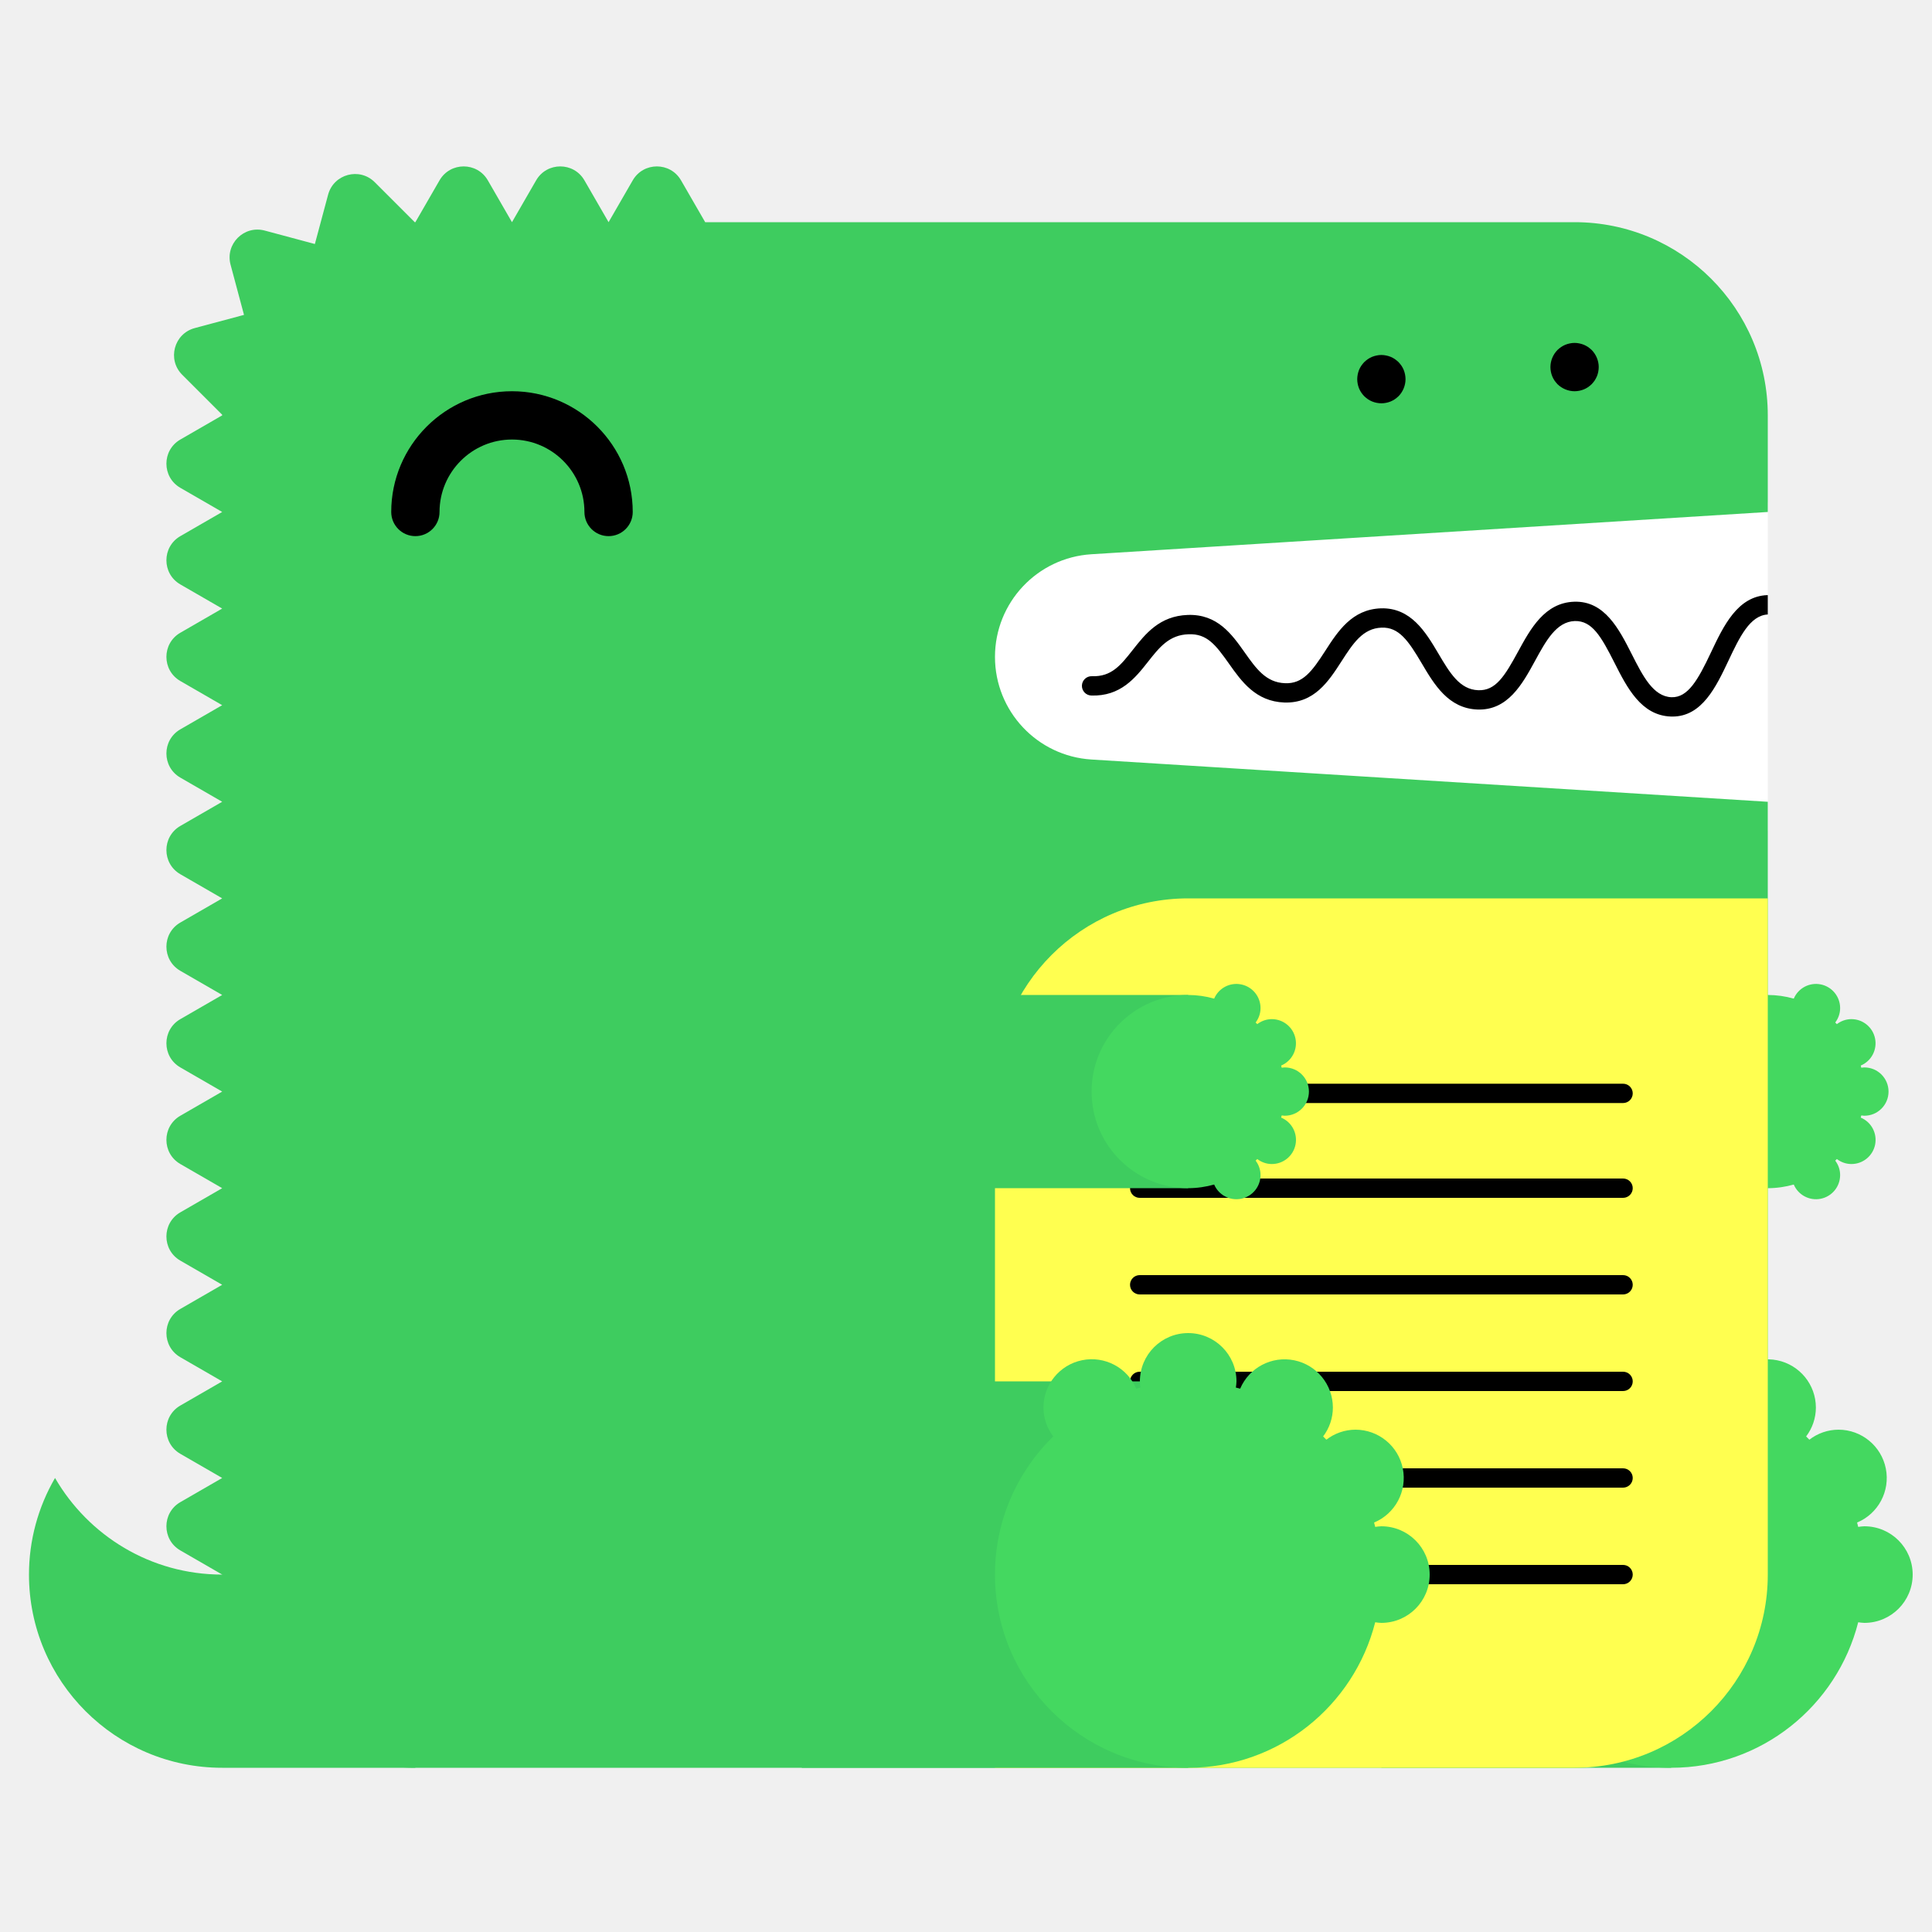
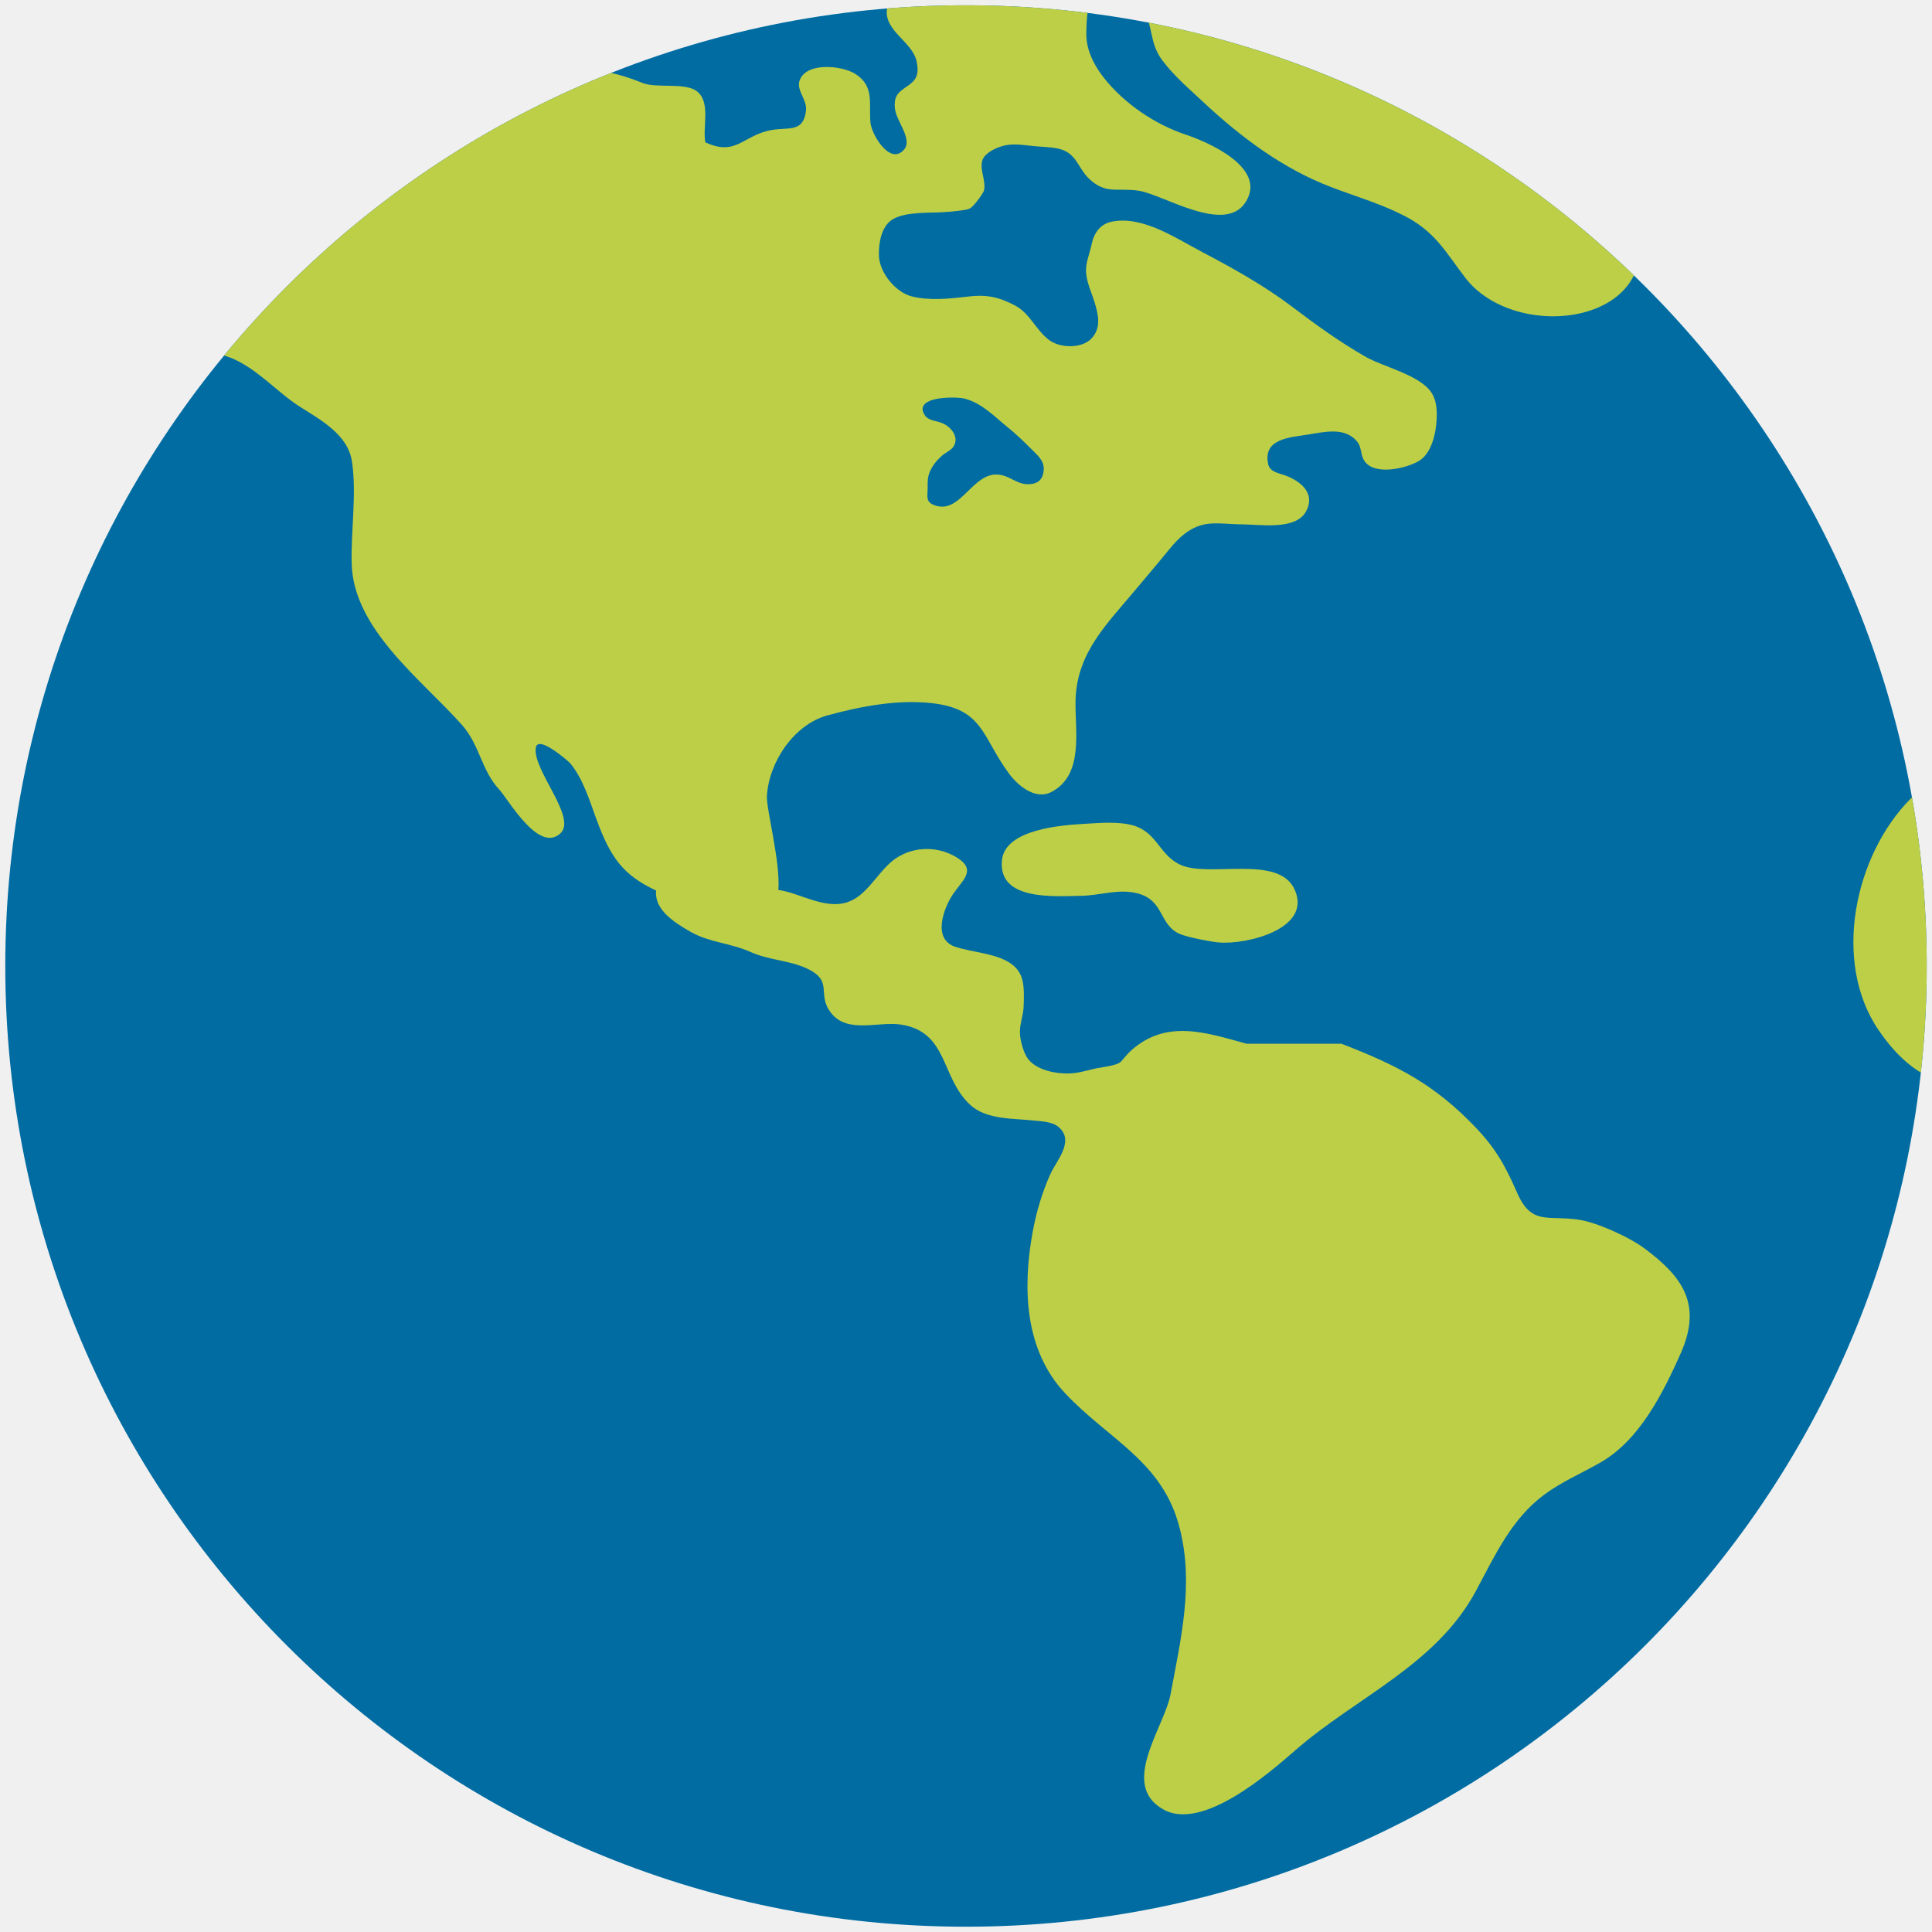
- <svg xmlns="http://www.w3.org/2000/svg" width="200" height="200" viewBox="0 0 200 200">
-   <g fill="none" fill-rule="evenodd">
-     <path fill="#FFF" d="M99 52h84v34H99z" />
-     <path d="M23 163c-7.398 0-13.843-4.027-17.303-10A19.886 19.886 0 0 0 3 163c0 11.046 8.954 20 20 20h20v-20H23z" fill="#3ECC5F" />
-     <path d="M112.98 57.376L183 53V43c0-11.046-8.954-20-20-20H73l-2.5-4.33c-1.112-1.925-3.889-1.925-5 0L63 23l-2.5-4.33c-1.111-1.925-3.889-1.925-5 0L53 23l-2.5-4.33c-1.111-1.925-3.889-1.925-5 0L43 23c-.022 0-.042.003-.065.003l-4.142-4.141c-1.57-1.571-4.252-.853-4.828 1.294l-1.369 5.104-5.192-1.392c-2.148-.575-4.111 1.389-3.535 3.536l1.39 5.193-5.102 1.367c-2.148.576-2.867 3.259-1.296 4.83l4.142 4.142c0 .021-.003.042-.003.064l-4.33 2.5c-1.925 1.111-1.925 3.889 0 5L23 53l-4.33 2.5c-1.925 1.111-1.925 3.889 0 5L23 63l-4.33 2.5c-1.925 1.111-1.925 3.889 0 5L23 73l-4.33 2.5c-1.925 1.111-1.925 3.889 0 5L23 83l-4.33 2.5c-1.925 1.111-1.925 3.889 0 5L23 93l-4.33 2.5c-1.925 1.111-1.925 3.889 0 5L23 103l-4.33 2.5c-1.925 1.111-1.925 3.889 0 5L23 113l-4.33 2.5c-1.925 1.111-1.925 3.889 0 5L23 123l-4.33 2.5c-1.925 1.111-1.925 3.889 0 5L23 133l-4.33 2.5c-1.925 1.111-1.925 3.889 0 5L23 143l-4.33 2.5c-1.925 1.111-1.925 3.889 0 5L23 153l-4.33 2.5c-1.925 1.111-1.925 3.889 0 5L23 163c0 11.046 8.954 20 20 20h120c11.046 0 20-8.954 20-20V83l-70.02-4.376A10.645 10.645 0 0 1 103 68c0-5.621 4.37-10.273 9.98-10.624" fill="#3ECC5F" />
-     <path fill="#3ECC5F" d="M143 183h30v-40h-30z" />
-     <path d="M193 158c-.219 0-.428.037-.639.064-.038-.15-.074-.301-.116-.451A5 5 0 0 0 190.32 148a4.96 4.96 0 0 0-3.016 1.036 26.531 26.531 0 0 0-.335-.336 4.955 4.955 0 0 0 1.011-2.987 5 5 0 0 0-9.599-1.959c-.148-.042-.297-.077-.445-.115.027-.211.064-.42.064-.639a5 5 0 0 0-5-5 5 5 0 0 0-5 5c0 .219.037.428.064.639-.148.038-.297.073-.445.115a4.998 4.998 0 0 0-9.599 1.959c0 1.125.384 2.151 1.011 2.987-3.717 3.632-6.031 8.693-6.031 14.3 0 11.046 8.954 20 20 20 9.339 0 17.16-6.41 19.361-15.064.211.027.42.064.639.064a5 5 0 0 0 5-5 5 5 0 0 0-5-5" fill="#44D860" />
-     <path fill="#3ECC5F" d="M153 123h30v-20h-30z" />
-     <path d="M193 115.5a2.5 2.5 0 1 0 0-5c-.109 0-.214.019-.319.032-.02-.075-.037-.15-.058-.225a2.501 2.501 0 0 0-.963-4.807c-.569 0-1.088.197-1.508.518a6.653 6.653 0 0 0-.168-.168c.314-.417.506-.931.506-1.494a2.5 2.5 0 0 0-4.8-.979A9.987 9.987 0 0 0 183 103c-5.522 0-10 4.478-10 10s4.478 10 10 10c.934 0 1.833-.138 2.69-.377a2.5 2.5 0 0 0 4.8-.979c0-.563-.192-1.077-.506-1.494.057-.055.113-.111.168-.168.42.321.939.518 1.508.518a2.5 2.5 0 0 0 .963-4.807c.021-.074.038-.15.058-.225.105.013.21.032.319.032" fill="#44D860" />
-     <path d="M63 55.5a2.5 2.5 0 0 1-2.5-2.5c0-4.136-3.364-7.5-7.5-7.5s-7.5 3.364-7.5 7.5a2.5 2.5 0 1 1-5 0c0-6.893 5.607-12.5 12.5-12.5S65.5 46.107 65.5 53a2.5 2.5 0 0 1-2.5 2.5" fill="#000" />
-     <path d="M103 183h60c11.046 0 20-8.954 20-20V93h-60c-11.046 0-20 8.954-20 20v70z" fill="#FFFF50" />
-     <path d="M168.02 124h-50.04a1 1 0 1 1 0-2h50.04a1 1 0 1 1 0 2m0 20h-50.04a1 1 0 1 1 0-2h50.04a1 1 0 1 1 0 2m0 20h-50.04a1 1 0 1 1 0-2h50.04a1 1 0 1 1 0 2m0-49.814h-50.04a1 1 0 1 1 0-2h50.04a1 1 0 1 1 0 2m0 19.814h-50.04a1 1 0 1 1 0-2h50.04a1 1 0 1 1 0 2m0 20h-50.04a1 1 0 1 1 0-2h50.04a1 1 0 1 1 0 2M183 61.611c-.012 0-.022-.006-.034-.005-3.09.105-4.552 3.196-5.842 5.923-1.346 2.85-2.387 4.703-4.093 4.647-1.889-.068-2.969-2.202-4.113-4.46-1.314-2.594-2.814-5.536-5.963-5.426-3.046.104-4.513 2.794-5.807 5.167-1.377 2.528-2.314 4.065-4.121 3.994-1.927-.07-2.951-1.805-4.136-3.813-1.321-2.236-2.848-4.75-5.936-4.664-2.994.103-4.465 2.385-5.763 4.4-1.373 2.13-2.335 3.428-4.165 3.351-1.973-.07-2.992-1.51-4.171-3.177-1.324-1.873-2.816-3.993-5.895-3.89-2.928.1-4.399 1.97-5.696 3.618-1.232 1.564-2.194 2.802-4.229 2.724a1 1 0 0 0-.072 2c3.017.101 4.545-1.8 5.872-3.487 1.177-1.496 2.193-2.787 4.193-2.855 1.926-.082 2.829 1.115 4.195 3.045 1.297 1.834 2.769 3.914 5.731 4.021 3.103.104 4.596-2.215 5.918-4.267 1.182-1.834 2.202-3.417 4.15-3.484 1.793-.067 2.769 1.35 4.145 3.681 1.297 2.197 2.766 4.686 5.787 4.796 3.125.108 4.634-2.62 5.949-5.035 1.139-2.088 2.214-4.06 4.119-4.126 1.793-.042 2.728 1.595 4.111 4.33 1.292 2.553 2.757 5.445 5.825 5.556l.169.003c3.064 0 4.518-3.075 5.805-5.794 1.139-2.41 2.217-4.68 4.067-4.773v-2z" fill="#000" />
-     <path fill="#3ECC5F" d="M83 183h40v-40H83z" />
-     <path d="M143 158c-.219 0-.428.037-.639.064-.038-.15-.074-.301-.116-.451A5 5 0 0 0 140.32 148a4.96 4.96 0 0 0-3.016 1.036 26.531 26.531 0 0 0-.335-.336 4.955 4.955 0 0 0 1.011-2.987 5 5 0 0 0-9.599-1.959c-.148-.042-.297-.077-.445-.115.027-.211.064-.42.064-.639a5 5 0 0 0-5-5 5 5 0 0 0-5 5c0 .219.037.428.064.639-.148.038-.297.073-.445.115a4.998 4.998 0 0 0-9.599 1.959c0 1.125.384 2.151 1.011 2.987-3.717 3.632-6.031 8.693-6.031 14.3 0 11.046 8.954 20 20 20 9.339 0 17.16-6.41 19.361-15.064.211.027.42.064.639.064a5 5 0 0 0 5-5 5 5 0 0 0-5-5" fill="#44D860" />
-     <path fill="#3ECC5F" d="M83 123h40v-20H83z" />
-     <path d="M133 115.5a2.5 2.5 0 1 0 0-5c-.109 0-.214.019-.319.032-.02-.075-.037-.15-.058-.225a2.501 2.501 0 0 0-.963-4.807c-.569 0-1.088.197-1.508.518a6.653 6.653 0 0 0-.168-.168c.314-.417.506-.931.506-1.494a2.5 2.5 0 0 0-4.8-.979A9.987 9.987 0 0 0 123 103c-5.522 0-10 4.478-10 10s4.478 10 10 10c.934 0 1.833-.138 2.69-.377a2.5 2.5 0 0 0 4.8-.979c0-.563-.192-1.077-.506-1.494.057-.055.113-.111.168-.168.42.321.939.518 1.508.518a2.5 2.5 0 0 0 .963-4.807c.021-.074.038-.15.058-.225.105.013.21.032.319.032" fill="#44D860" />
-     <path d="M143 41.75c-.16 0-.33-.02-.49-.05a2.52 2.52 0 0 1-.47-.14c-.15-.06-.29-.14-.431-.23-.13-.09-.259-.2-.38-.31-.109-.12-.219-.24-.309-.38s-.17-.28-.231-.43a2.619 2.619 0 0 1-.189-.96c0-.16.02-.33.05-.49.03-.16.08-.31.139-.47.061-.15.141-.29.231-.43.09-.13.2-.26.309-.38.121-.11.25-.22.38-.31.141-.09.281-.17.431-.23.149-.06.31-.11.47-.14.32-.07.65-.07.98 0 .159.03.32.08.47.14.149.06.29.14.43.23.13.09.259.2.38.31.11.12.22.25.31.38.09.14.17.28.23.43.06.16.11.31.14.47.029.16.05.33.05.49 0 .66-.271 1.31-.73 1.77-.121.11-.25.22-.38.31-.14.09-.281.17-.43.23a2.565 2.565 0 0 1-.96.19m20-1.25c-.66 0-1.3-.27-1.771-.73a3.802 3.802 0 0 1-.309-.38c-.09-.14-.17-.28-.231-.43a2.619 2.619 0 0 1-.189-.96c0-.66.27-1.3.729-1.77.121-.11.25-.22.38-.31.141-.09.281-.17.431-.23.149-.06.31-.11.47-.14.32-.07.66-.07.98 0 .159.03.32.08.47.14.149.06.29.14.43.23.13.09.259.2.38.31.459.47.73 1.11.73 1.77 0 .16-.021.33-.05.49-.03.16-.08.32-.14.47-.07.15-.14.29-.23.43-.09.13-.2.26-.31.38-.121.11-.25.22-.38.31-.14.09-.281.17-.43.23a2.565 2.565 0 0 1-.96.19" fill="#000" />
+ <svg xmlns="http://www.w3.org/2000/svg" xmlns:xlink="http://www.w3.org/1999/xlink" width="128" height="128" style="enable-background:new 0 0 128 128;">
+   <g>
+     <defs>
+       <path id="SVGID_1_" d="M127.65,64c0,35.15-28.5,63.65-63.66,63.65C28.85,127.65,0.35,99.15,0.35,64 c0-35.16,28.5-63.65,63.64-63.65C99.15,0.35,127.65,28.84,127.65,64z" />
+     </defs>
+     <use style="overflow:visible;fill:#006CA2;" xlink:href="#SVGID_1_" />
+     <clipPath id="SVGID_2_">
+       <use style="overflow:visible;" xlink:href="#SVGID_1_" />
+     </clipPath>
+     <g style="clip-path:url(#SVGID_2_);">
+       <path d="M108.99,82.74c-1.05-0.79-3.19-1.75-4.38-1.93c-2.03-0.31-3.13,0.4-4.08-1.75 c-0.79-1.79-1.38-2.91-2.79-4.39c-2.72-2.84-5.18-4.1-8.87-5.52h-6.28c-2.64-0.72-5.29-1.66-7.64,0.44 c-0.25,0.22-0.46,0.5-0.69,0.75c-0.26,0.28-1.43,0.38-1.81,0.48c-0.53,0.13-1.09,0.29-1.65,0.3c-0.86,0.02-2.04-0.21-2.63-0.89 c-0.34-0.39-0.54-1.16-0.59-1.67c-0.06-0.68,0.23-1.27,0.24-1.92c0.02-0.58,0.05-1.25-0.11-1.8c-0.33-1.15-1.63-1.48-2.64-1.7 c-0.6-0.13-1.19-0.22-1.8-0.42c-1.53-0.52-0.74-2.61-0.09-3.54c0.66-0.95,1.61-1.61,0.02-2.48c-1.28-0.69-2.85-0.58-3.98,0.26 c-1.08,0.82-1.79,2.41-3.1,2.82c-1.5,0.48-3.13-0.62-4.55-0.82c0.14-1.89-0.81-5.37-0.76-6.23c0.14-2.27,1.81-4.73,4-5.33 c2.19-0.6,4.6-1.06,6.87-0.82c3.51,0.37,3.36,2.25,5.19,4.7c0.6,0.8,1.75,1.74,2.79,1.19c2.21-1.16,1.53-4.14,1.6-6.15 c0.11-3.13,2.12-5.02,4.04-7.33c0.71-0.85,1.43-1.69,2.13-2.55c0.63-0.78,1.37-1.51,2.43-1.71c0.74-0.13,1.65,0.01,2.4,0.01 c1.22,0,3.55,0.41,4.26-0.84c0.66-1.18-0.31-1.99-1.29-2.37c-0.4-0.16-1.08-0.24-1.2-0.74c-0.41-1.75,1.47-1.81,2.64-2 c1.06-0.17,2.43-0.52,3.24,0.46c0.36,0.44,0.18,0.97,0.59,1.42c0.75,0.81,2.68,0.35,3.49-0.12c0.94-0.55,1.2-2.09,1.2-3.09 c0-0.52-0.08-1.06-0.38-1.49c-0.8-1.14-3.15-1.66-4.33-2.33c-1.72-0.98-3.32-2.14-4.89-3.33c-1.84-1.39-3.85-2.51-5.88-3.58 c-1.75-0.91-3.92-2.42-5.97-2.06c-0.8,0.13-1.24,0.71-1.41,1.48c-0.11,0.58-0.38,1.17-0.38,1.77c0.01,0.73,0.35,1.4,0.56,2.08 c0.26,0.85,0.47,1.72-0.2,2.43c-0.64,0.67-2.06,0.65-2.8,0.1c-0.9-0.68-1.27-1.77-2.26-2.29c-1.1-0.58-1.92-0.74-3.15-0.59 c-1.15,0.14-2.53,0.28-3.68-0.01c-1.1-0.27-2.17-1.6-2.19-2.73c-0.02-0.81,0.16-1.94,0.93-2.39c0.91-0.52,2.42-0.39,3.44-0.47 c0.21-0.01,0.41-0.03,0.6-0.05c0.03-0.01,0.06-0.01,0.09-0.01c0.03-0.01,0.07-0.01,0.1-0.01c0.29-0.04,0.56-0.07,0.75-0.12 c-0.01-0.02-0.04-0.04-0.05-0.06c0.16,0.3,1.07-1.02,1.1-1.17c0.16-0.66-0.33-1.43-0.09-2.05c0.18-0.46,0.83-0.75,1.26-0.89 c0.67-0.21,1.36-0.09,2.04-0.02c0.55,0.06,1.14,0.06,1.68,0.17c1.25,0.26,1.29,1.24,2.07,2c1.12,1.05,1.8,0.59,3.26,0.79 c1.57,0.21,5.69,2.91,7.09,0.8c1.56-2.35-2.64-4.08-3.94-4.51c-2.05-0.68-4.09-2.07-5.43-3.77c-0.66-0.84-1.18-1.86-1.16-2.96 c0.03-0.89,0-2.26,0.83-2.83c0.2-0.13,0.42-0.21,0.65-0.22c0.41-0.04,0.86-0.06,1.2,0.14c0.5,0.31,0.91,0.91,1.17,1.42 c0.55,1.1,0.36,2.15,1.15,3.25c0.79,1.07,1.82,1.94,2.78,2.84c2.49,2.32,5.24,4.38,8.43,5.6c1.72,0.66,3.53,1.17,5.16,2.07 c1.85,1.04,2.53,2.38,3.76,3.97c3.45,4.43,13.57,2.99,11.2-4c-1.78-5.24-5.26-9.73-9.9-12.57c-2.23-1.36-4.23-3.25-6.48-4.51 c-2.82-1.57-6.2-2.05-9.34-2.57c-3.71-0.61-7.35-0.89-11.1-1.06c-2.73-0.12-5.62-0.56-7.89,1.28c-1.21,0.97-4.77,4.34-4.84,5.74 c-0.07,1.34,1.69,2.06,1.97,3.29c0.11,0.53,0.15,1-0.26,1.4c-0.45,0.44-1.07,0.58-1.17,1.28c-0.08,0.61,0.15,1.02,0.39,1.54 c0.19,0.4,0.6,1.17,0.25,1.62c-0.93,1.17-2.18-0.94-2.26-1.74c-0.12-1.3,0.29-2.43-1.03-3.25c-0.89-0.55-3.31-0.79-3.68,0.51 c-0.18,0.62,0.52,1.22,0.44,1.94c-0.17,1.46-1.14,1.09-2.25,1.28c-1.94,0.33-2.34,1.78-4.42,0.82c-0.2-1.04,0.4-2.72-0.61-3.42 c-0.81-0.55-2.63-0.15-3.54-0.51c-2.28-0.92-4.29-1.21-6.72-0.49c-2.57,0.77-5.14,2.29-7.62,3.52 c-3.19,1.58-8.18-0.45-10.78,1.88l-0.05,0.45c-2.14-0.02-3.03,0.32-4.53,2.31c-1.08,1.43-1.63,2.81-2.28,4.39 c-0.49,1.2-1.51,2.3-1.7,3.64c-0.12,0.94-0.05,2.13,0.09,3.06c0.07,0.52,4.7-0.89,5.29-0.82c2.15,0.28,3.81,2.36,5.53,3.47 c1.47,0.93,3.25,1.89,3.51,3.68c0.32,2.16-0.08,4.57-0.02,6.76c0.12,4.35,4.62,7.66,7.3,10.67c1.19,1.34,1.29,3.01,2.46,4.27 c0.65,0.71,2.62,4.24,4.06,2.93c1.15-1.04-1.86-4.22-1.62-5.68c0.13-0.89,2.15,0.89,2.27,1.02c0.84,1,1.28,2.44,1.72,3.65 c0.95,2.61,1.79,3.77,3.98,4.79c-0.13,1.25,1.15,2.09,2.29,2.74c1.25,0.71,2.61,0.73,3.94,1.32c1.26,0.57,2.64,0.56,3.81,1.13 c1.74,0.84,0.57,1.67,1.55,2.92c1.09,1.4,3.16,0.54,4.63,0.77c3.15,0.49,2.62,3.5,4.58,5.31c1.07,1.01,2.9,0.9,4.25,1.05 c0.53,0.06,1.22,0.07,1.64,0.45c1.05,0.93-0.18,2.21-0.58,3.12c-0.55,1.22-0.93,2.53-1.17,3.85c-0.67,3.68-0.53,7.79,2.15,10.64 c2.92,3.11,6.49,4.52,7.6,8.96c0.95,3.71,0.07,7.34-0.61,11c-0.42,2.2-3.43,6.02-0.44,7.64c2.6,1.41,7.02-2.47,8.72-3.95 c4.01-3.5,9.31-5.63,11.95-10.54c1.25-2.33,2.36-4.79,4.55-6.4c1.15-0.85,2.48-1.41,3.71-2.12c2.61-1.49,4.17-4.66,5.34-7.29 C112.76,86.41,111.49,84.61,108.99,82.74z M61.9,26.46c0.71-0.17,1.67-0.13,1.97-0.06c1.15,0.28,2,1.18,2.88,1.9 c0.64,0.51,1.18,1.05,1.75,1.62c0.37,0.37,0.72,0.7,0.64,1.31c-0.06,0.53-0.36,0.79-0.84,0.84c-0.87,0.09-1.26-0.48-2.04-0.61 c-1.85-0.31-2.62,2.81-4.47,1.96c-0.47-0.22-0.33-0.61-0.33-1.11c-0.01-0.38,0-0.72,0.14-1.05c0.18-0.42,0.47-0.77,0.82-1.08 c0.22-0.19,0.58-0.34,0.75-0.59c0.41-0.64-0.17-1.32-0.75-1.56c-0.36-0.15-0.89-0.16-1.12-0.48 C60.87,26.94,61.29,26.62,61.9,26.46z" style="fill:#BDCF46;" />
+       <path d="M136.02,61.08c-0.02-3,0.12-7.11-2.38-9.28c-2.31-2.01-5.16-0.79-7.07,1.13 c-3.7,3.73-5.2,10.77-2.12,15.3c1.14,1.68,2.59,3.08,4.49,3.52c1.86,0.43,5.41,0.66,6.32-1.24c0.52-1.09,0.32-2.37,0.32-3.56 C135.57,64.92,136.04,63.09,136.02,61.08z" style="fill:#BDCF46;" />
+       <path d="M78.15,57.27c-0.92-0.46-1.27-1.24-1.88-1.86c-0.3-0.3-0.66-0.56-1.18-0.72 c-0.98-0.28-2.22-0.17-3.23-0.11c-1.49,0.09-5.29,0.34-5.48,2.43c-0.25,2.67,3.42,2.37,5.24,2.34c1.25-0.02,2.46-0.48,3.71-0.17 c1.83,0.45,1.42,2.08,2.84,2.7c0.51,0.22,2.09,0.52,2.58,0.56c1.82,0.16,6.19-0.89,5.03-3.49C84.73,56.56,80.02,58.2,78.15,57.27 z" style="fill:#BDCF46;" />
+     </g>
  </g>
</svg>
